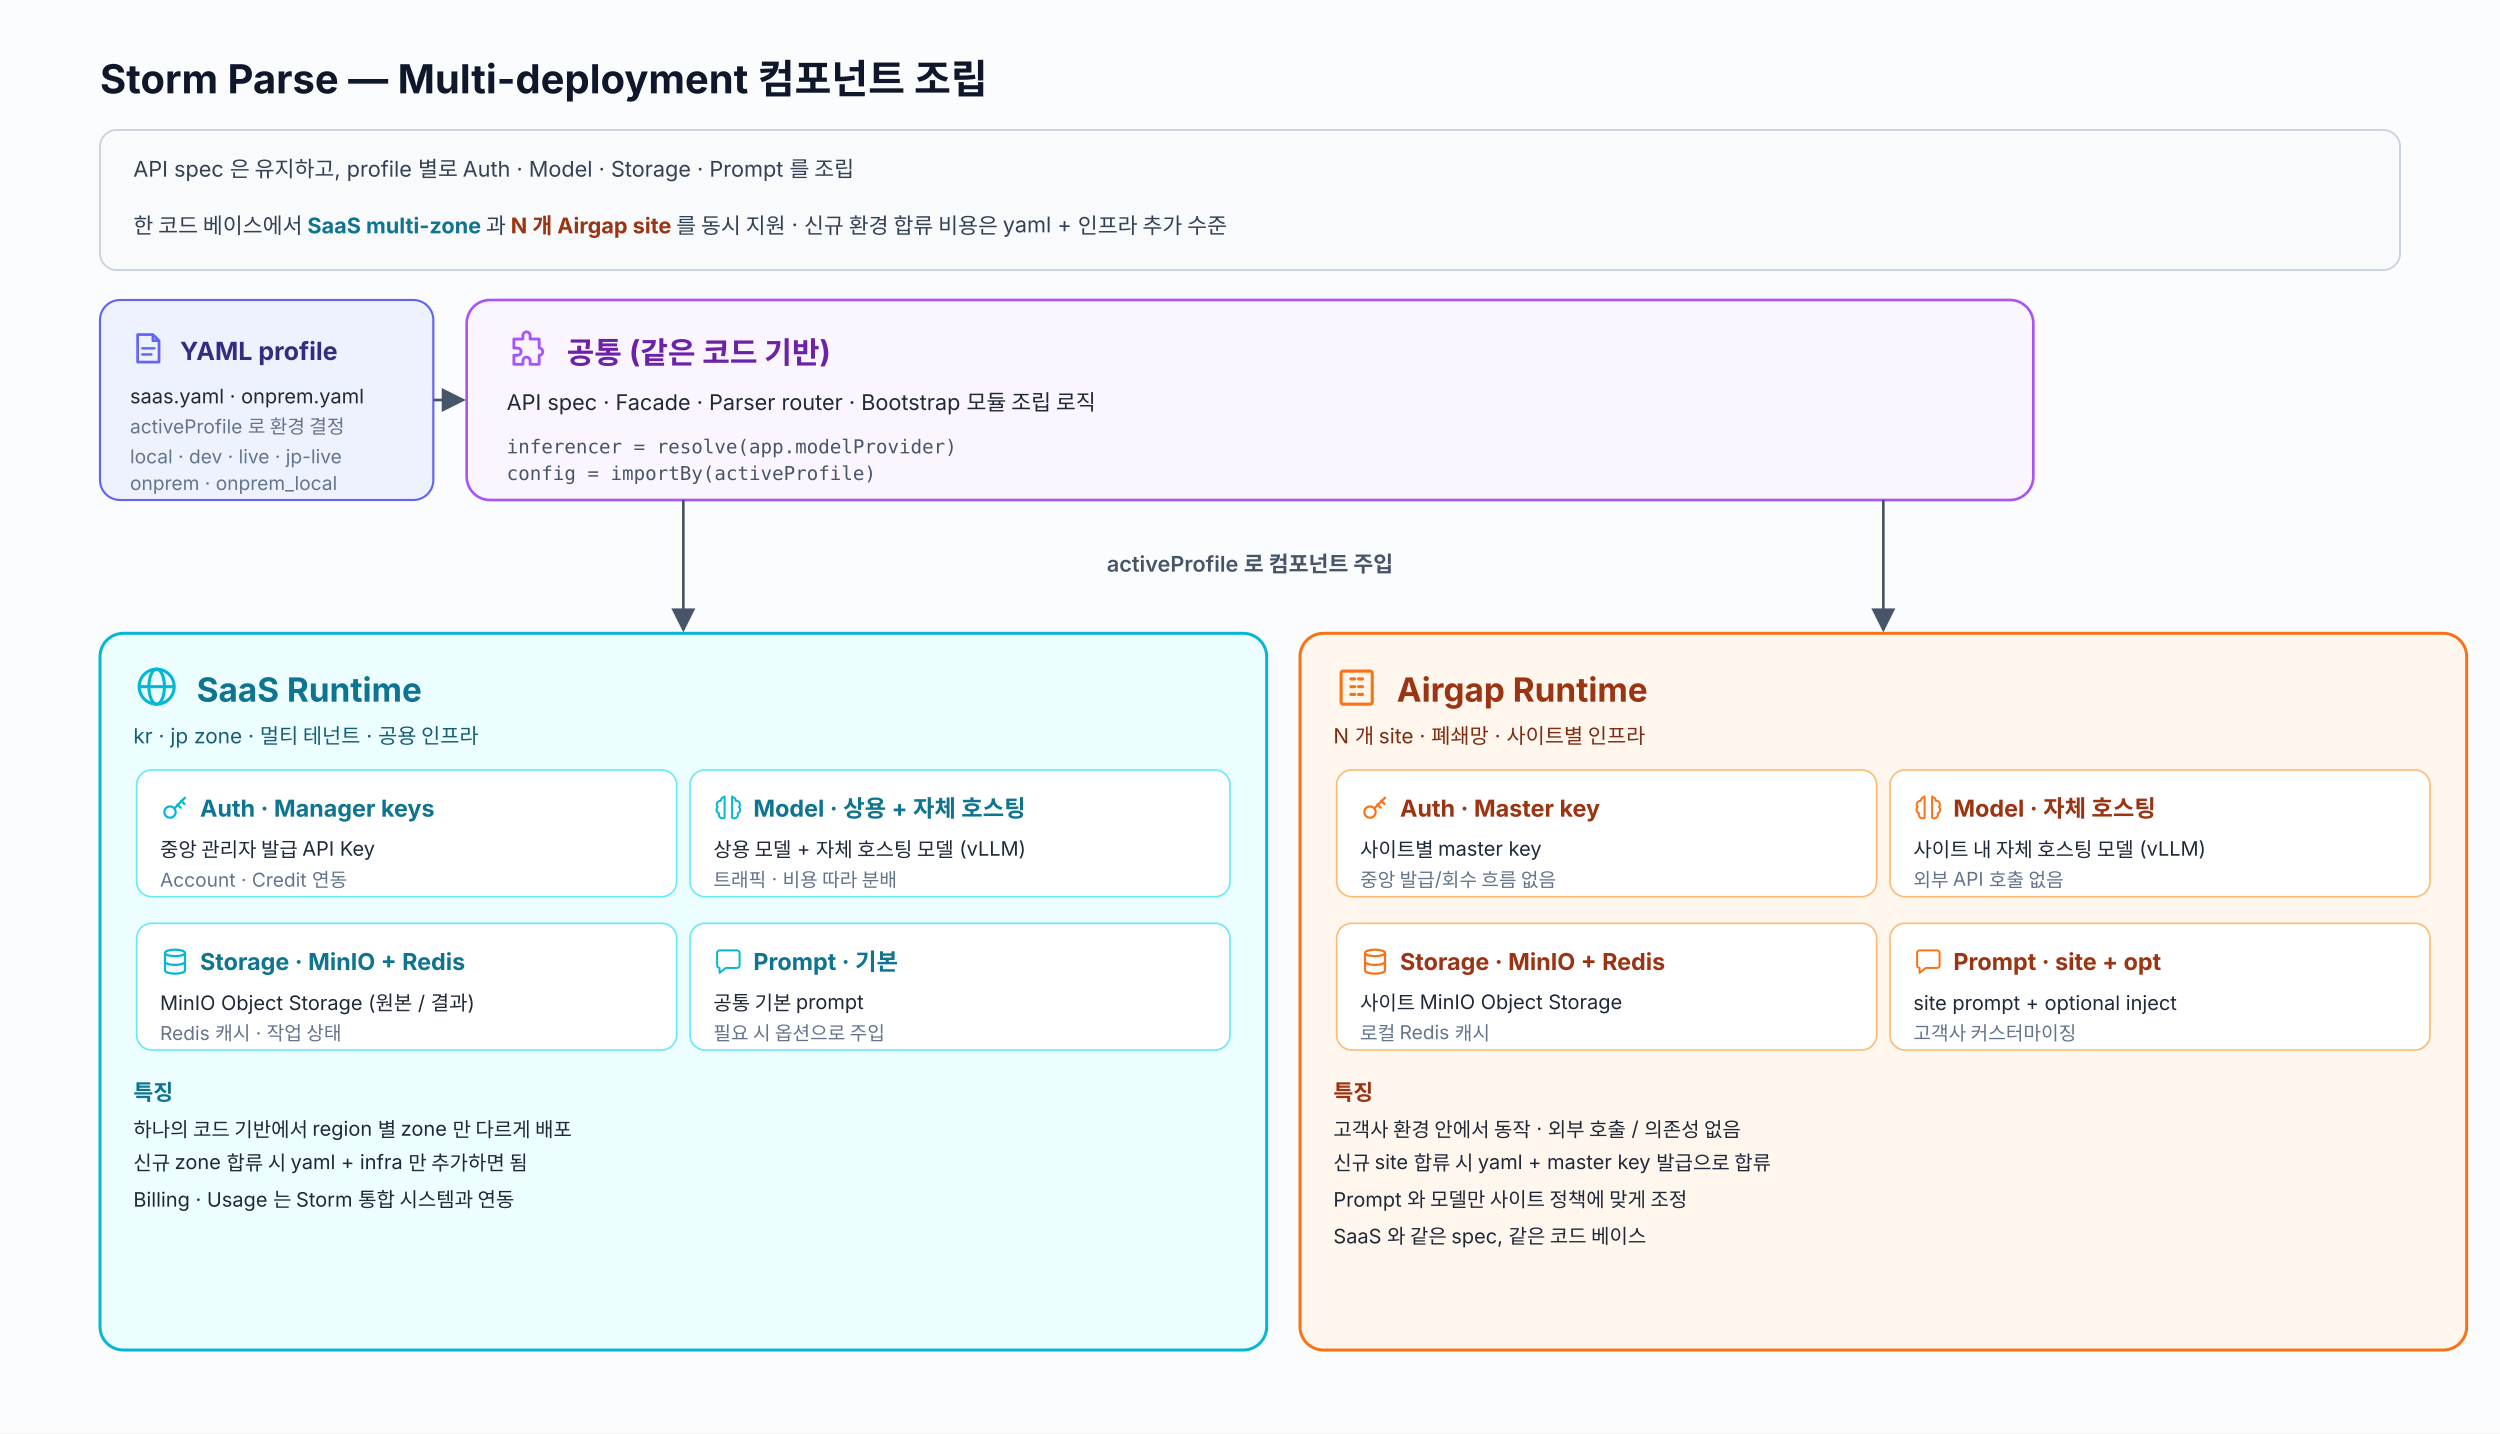
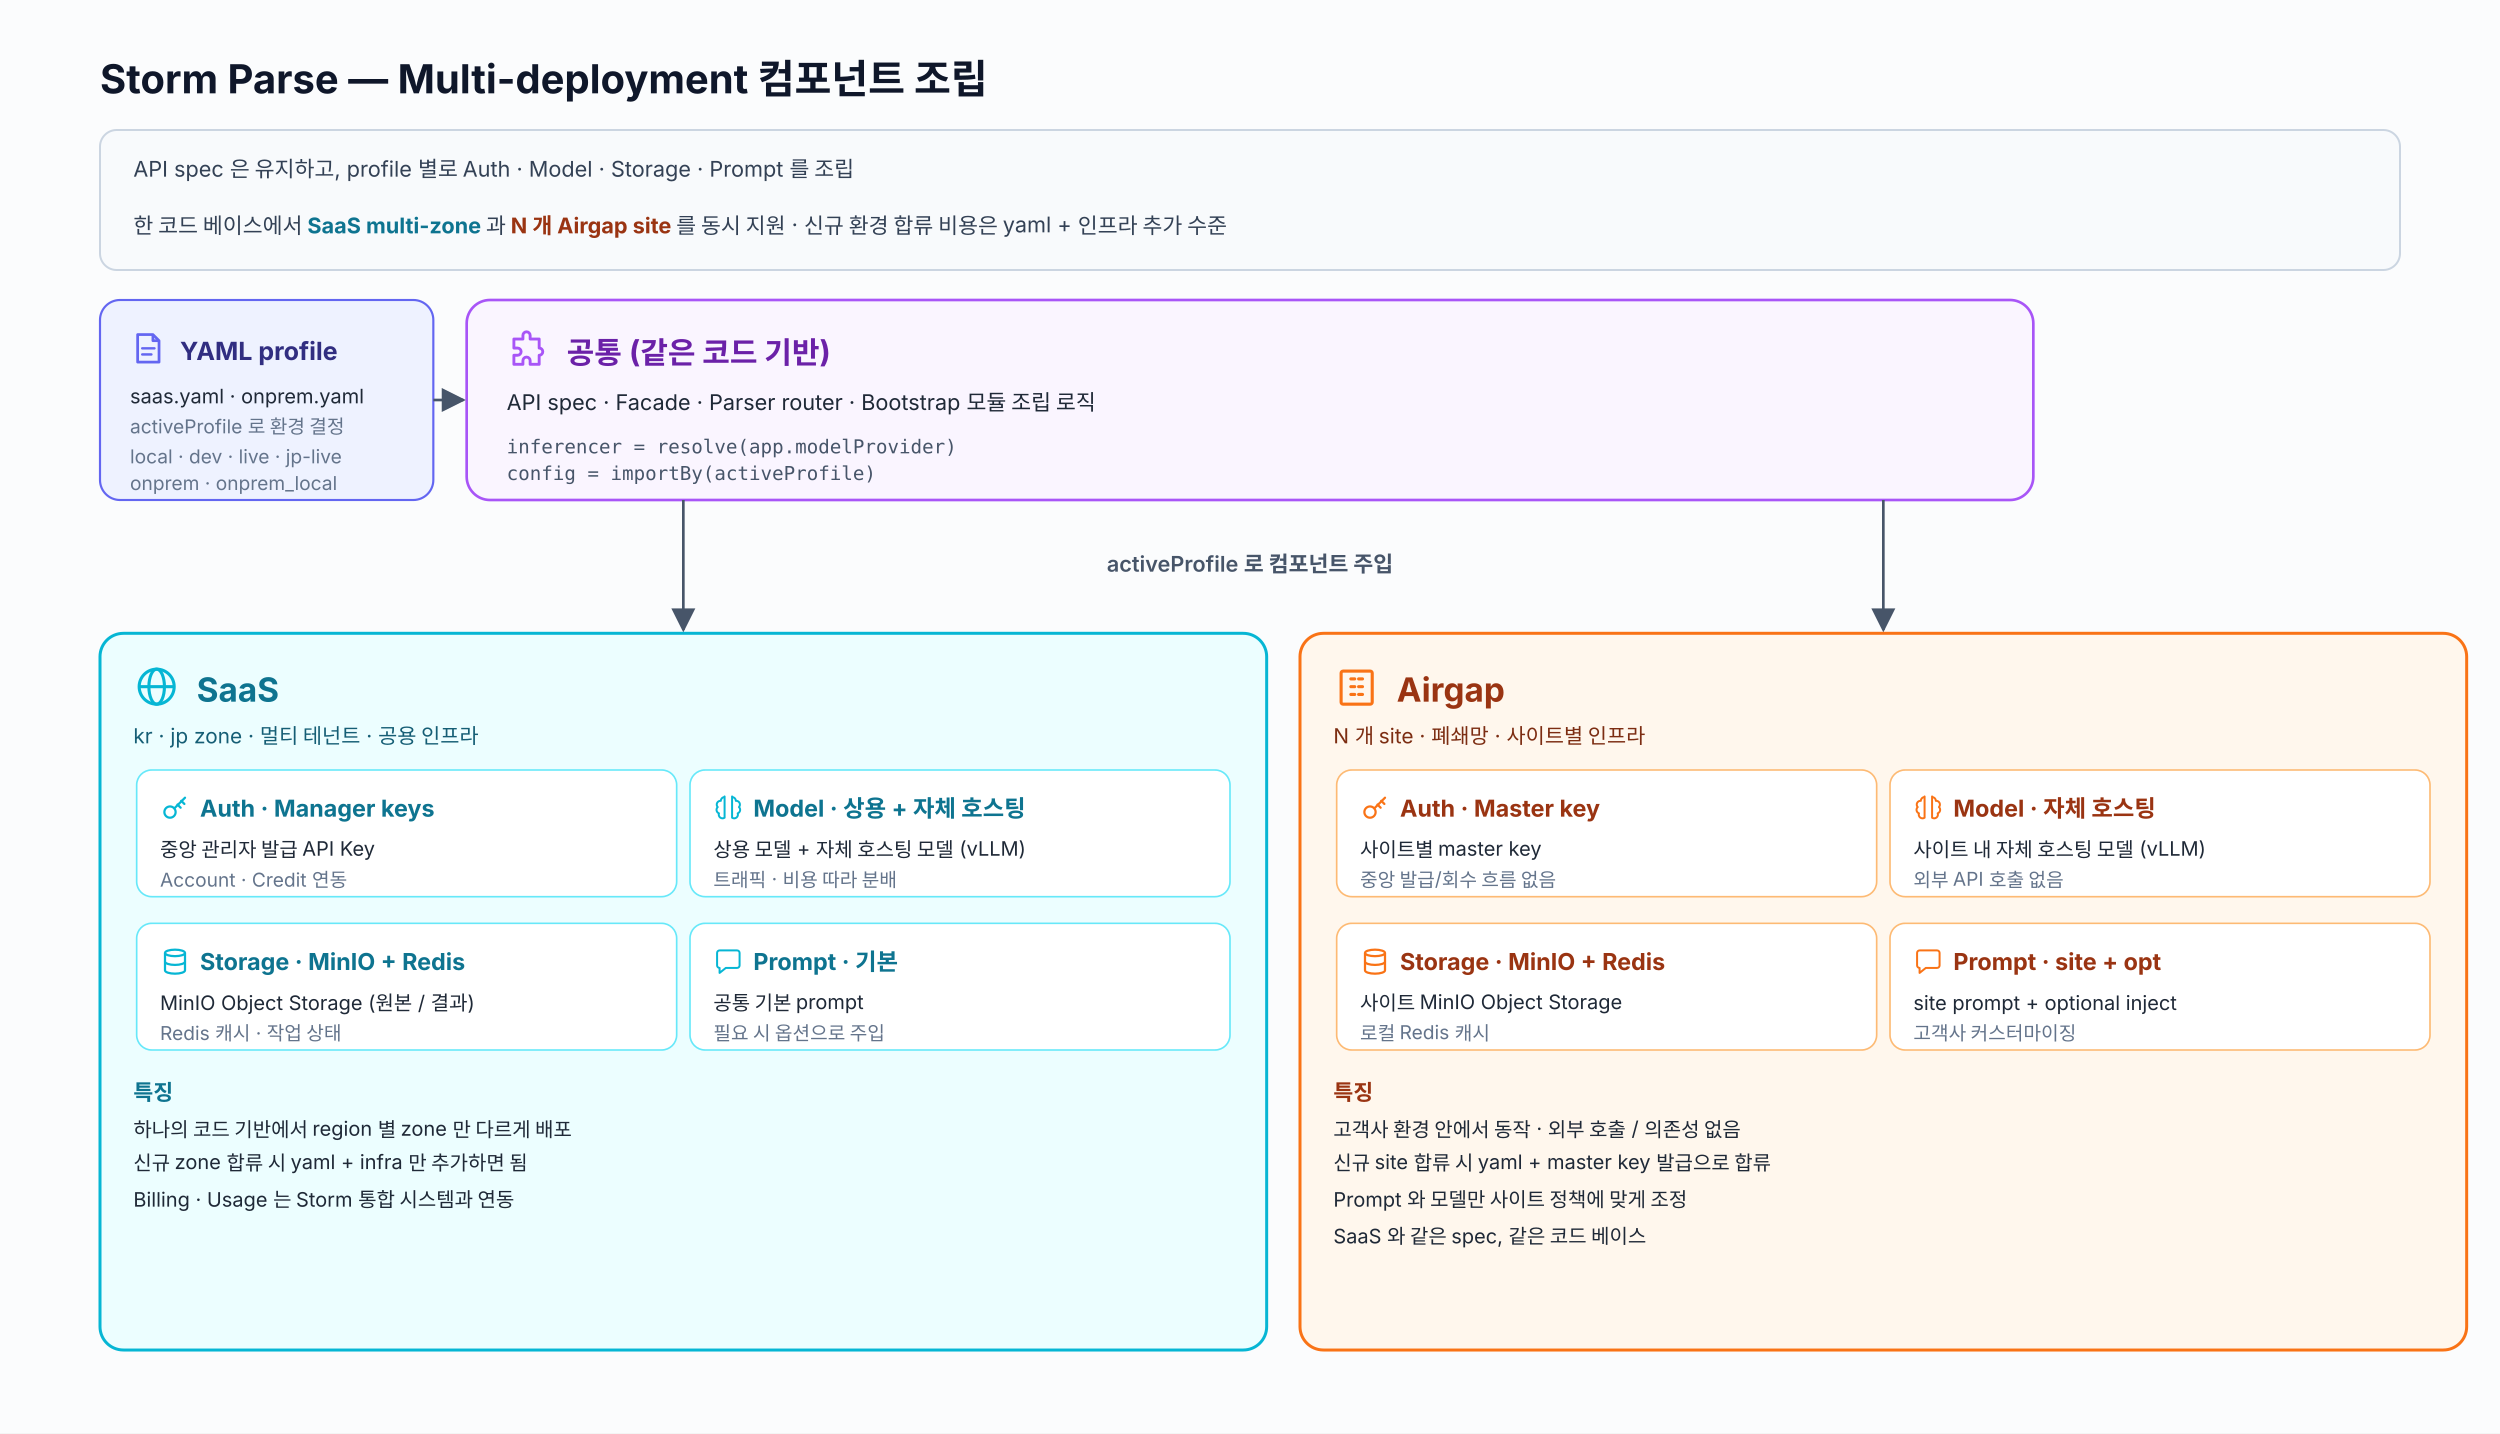
<svg xmlns="http://www.w3.org/2000/svg" viewBox="0 0 1500 860" font-family="system-ui, -apple-system, 'Apple SD Gothic Neo', 'Pretendard', sans-serif">
  <defs>
    <marker id="s-ar" viewBox="0 0 10 10" refX="9" refY="5" markerWidth="9" markerHeight="9" orient="auto-start-reverse">
      <path d="M0,0 L10,5 L0,10 z" fill="#475569" />
    </marker>
    <symbol id="ico-yaml" viewBox="0 0 24 24">
      <path d="M5 3 h10 l4 4 v14 h-14 z" fill="none" stroke="currentColor" stroke-width="1.8" stroke-linejoin="round" />
      <path d="M15 3 v4 h4" fill="none" stroke="currentColor" stroke-width="1.8" stroke-linejoin="round" />
      <line x1="8" y1="12" x2="16" y2="12" stroke="currentColor" stroke-width="1.6" stroke-linecap="round" />
      <line x1="8" y1="16" x2="14" y2="16" stroke="currentColor" stroke-width="1.6" stroke-linecap="round" />
    </symbol>
    <symbol id="ico-puzzle" viewBox="0 0 24 24">
      <path d="M9 3 a2 2 0 0 1 4 0 v2 h5 v5 a2 2 0 0 1 0 4 v5 h-5 v-2 a2 2 0 0 0 -4 0 v2 h-5 v-5 h2 a2 2 0 0 0 0 -4 h-2 v-5 h5 z" fill="none" stroke="currentColor" stroke-width="1.6" stroke-linejoin="round" />
    </symbol>
    <symbol id="ico-key" viewBox="0 0 24 24">
      <circle cx="8" cy="15" r="4.5" fill="none" stroke="currentColor" stroke-width="1.8" />
      <line x1="11.5" y1="12" x2="20" y2="3.5" stroke="currentColor" stroke-width="1.8" stroke-linecap="round" />
      <line x1="17" y1="6" x2="19.5" y2="8.5" stroke="currentColor" stroke-width="1.8" stroke-linecap="round" />
      <line x1="14" y1="9" x2="16.5" y2="11.5" stroke="currentColor" stroke-width="1.8" stroke-linecap="round" />
    </symbol>
    <symbol id="ico-brain" viewBox="0 0 24 24">
      <path d="M9 3 a3 3 0 0 0 -3 3 a3 3 0 0 0 -2.5 5 a3 3 0 0 0 1 5 a3 3 0 0 0 4.5 3.5 v-17 z" fill="none" stroke="currentColor" stroke-width="1.6" stroke-linejoin="round" />
      <path d="M15 3 a3 3 0 0 1 3 3 a3 3 0 0 1 2.5 5 a3 3 0 0 1 -1 5 a3 3 0 0 1 -4.5 3.5 v-17 z" fill="none" stroke="currentColor" stroke-width="1.6" stroke-linejoin="round" />
    </symbol>
    <symbol id="ico-db" viewBox="0 0 24 24">
      <ellipse cx="12" cy="5" rx="8" ry="2.6" fill="none" stroke="currentColor" stroke-width="1.8" />
      <path d="M4 5 v14 c0 1.4 3.6 2.6 8 2.6 s8 -1.2 8 -2.6 v-14" fill="none" stroke="currentColor" stroke-width="1.8" />
      <path d="M4 12 c0 1.4 3.6 2.6 8 2.6 s8 -1.2 8 -2.6" fill="none" stroke="currentColor" stroke-width="1.8" />
    </symbol>
    <symbol id="ico-chat" viewBox="0 0 24 24">
      <path d="M3 5 a2 2 0 0 1 2 -2 h14 a2 2 0 0 1 2 2 v10 a2 2 0 0 1 -2 2 h-9 l-5 4 v-4 h-0 a2 2 0 0 1 -2 -2 z" fill="none" stroke="currentColor" stroke-width="1.6" stroke-linejoin="round" />
    </symbol>
    <symbol id="ico-globe" viewBox="0 0 24 24">
      <circle cx="12" cy="12" r="9" fill="none" stroke="currentColor" stroke-width="1.6" />
      <ellipse cx="12" cy="12" rx="4" ry="9" fill="none" stroke="currentColor" stroke-width="1.6" />
      <line x1="3" y1="12" x2="21" y2="12" stroke="currentColor" stroke-width="1.6" />
    </symbol>
    <symbol id="ico-building" viewBox="0 0 24 24">
      <rect x="4" y="4" width="16" height="17" rx="1" fill="none" stroke="currentColor" stroke-width="1.6" />
      <line x1="9" y1="8" x2="11" y2="8" stroke="currentColor" stroke-width="1.6" stroke-linecap="round" />
      <line x1="13" y1="8" x2="15" y2="8" stroke="currentColor" stroke-width="1.6" stroke-linecap="round" />
      <line x1="9" y1="12" x2="11" y2="12" stroke="currentColor" stroke-width="1.6" stroke-linecap="round" />
      <line x1="13" y1="12" x2="15" y2="12" stroke="currentColor" stroke-width="1.6" stroke-linecap="round" />
      <line x1="9" y1="16" x2="11" y2="16" stroke="currentColor" stroke-width="1.6" stroke-linecap="round" />
      <line x1="13" y1="16" x2="15" y2="16" stroke="currentColor" stroke-width="1.6" stroke-linecap="round" />
    </symbol>
  </defs>
  <rect width="1500" height="860" fill="#fbfcfd" />
  <text x="60" y="56" font-size="24" font-weight="700" fill="#0f172a">Storm Parse — Multi-deployment 컴포넌트 조립</text>
  <g>
    <rect x="60" y="78" width="1380" height="84" rx="10" fill="#f8fafc" stroke="#cbd5e1" stroke-width="1.2" />
    <text x="80" y="106" font-size="13" fill="#334155">API spec 은 유지하고, profile 별로 Auth · Model · Storage · Prompt 를 조립</text>
    <text x="80" y="140" font-size="13" fill="#334155">한 코드 베이스에서 <tspan font-weight="700" fill="#0e7490">SaaS multi-zone</tspan> 과 <tspan font-weight="700" fill="#9a3412">N 개 Airgap site</tspan> 를 동시 지원 · 신규 환경 합류 비용은 yaml + 인프라 추가 수준</text>
  </g>
  <g>
    <rect x="280" y="180" width="940" height="120" rx="14" fill="#faf5ff" stroke="#a855f7" stroke-width="1.6" />
    <g color="#a855f7">
      <use href="#ico-puzzle" x="304" y="198" width="26" height="26" />
    </g>
    <text x="340" y="218" font-size="18" font-weight="700" fill="#6b21a8">공통 (같은 코드 기반)</text>
    <text x="304" y="246" font-size="13" fill="#1f2937">API spec · Facade · Parser router · Bootstrap 모듈 조립 로직</text>
    <g font-family="ui-monospace, SFMono-Regular, Menlo, monospace" font-size="11.5" fill="#475569">
      <text x="304" y="272">inferencer = resolve(app.modelProvider)</text>
      <text x="304" y="288">config       = importBy(activeProfile)</text>
    </g>
  </g>
  <g>
    <rect x="60" y="180" width="200" height="120" rx="12" fill="#eef2ff" stroke="#6366f1" stroke-width="1.3" />
    <g color="#6366f1">
      <use href="#ico-yaml" x="78" y="198" width="22" height="22" />
    </g>
    <text x="108" y="216" font-size="15" font-weight="700" fill="#312e81">YAML profile</text>
    <text x="78" y="242" font-size="12" fill="#1f2937">saas.yaml · onprem.yaml</text>
    <text x="78" y="260" font-size="11.5" fill="#64748b">activeProfile 로 환경 결정</text>
    <text x="78" y="278" font-size="11.5" fill="#64748b">local · dev · live · jp-live</text>
    <text x="78" y="294" font-size="11.5" fill="#64748b">onprem · onprem_local</text>
  </g>
  <line x1="260" y1="240" x2="278" y2="240" stroke="#475569" stroke-width="1.6" marker-end="url(#s-ar)" />
  <line x1="410" y1="300" x2="410" y2="378" stroke="#475569" stroke-width="1.6" marker-end="url(#s-ar)" />
  <line x1="1130" y1="300" x2="1130" y2="378" stroke="#475569" stroke-width="1.6" marker-end="url(#s-ar)" />
  <text x="750" y="343" text-anchor="middle" font-size="13" fill="#475569" font-weight="600">activeProfile 로 컴포넌트 주입</text>
  <g>
    <rect x="60" y="380" width="700" height="430" rx="14" fill="#ecfeff" stroke="#06b6d4" stroke-width="1.8" />
    <g color="#06b6d4">
      <use href="#ico-globe" x="80" y="398" width="28" height="28" />
    </g>
-     <text x="118" y="421" font-size="20" font-weight="700" fill="#0e7490">SaaS Runtime</text>
+     <text x="118" y="421" font-size="20" font-weight="700" fill="#0e7490">SaaS</text>
    <text x="80" y="446" font-size="12.5" fill="#155e75">kr · jp zone · 멀티 테넌트 · 공용 인프라</text>
    <g>
      <rect x="82" y="462" width="324" height="76" rx="9" fill="#ffffff" stroke="#67e8f9" />
      <g color="#06b6d4">
        <use href="#ico-key" x="96" y="476" width="18" height="18" />
      </g>
      <text x="120" y="490" font-size="14" font-weight="700" fill="#0e7490">Auth · Manager keys</text>
      <text x="96" y="514" font-size="12" fill="#1f2937">중앙 관리자 발급 API Key</text>
      <text x="96" y="532" font-size="11.5" fill="#64748b">Account · Credit 연동</text>
    </g>
    <g>
      <rect x="414" y="462" width="324" height="76" rx="9" fill="#ffffff" stroke="#67e8f9" />
      <g color="#06b6d4">
        <use href="#ico-brain" x="428" y="476" width="18" height="18" />
      </g>
      <text x="452" y="490" font-size="14" font-weight="700" fill="#0e7490">Model · 상용 + 자체 호스팅</text>
      <text x="428" y="514" font-size="12" fill="#1f2937">상용 모델 + 자체 호스팅 모델 (vLLM)</text>
      <text x="428" y="532" font-size="11.5" fill="#64748b">트래픽 · 비용 따라 분배</text>
    </g>
    <g>
      <rect x="82" y="554" width="324" height="76" rx="9" fill="#ffffff" stroke="#67e8f9" />
      <g color="#06b6d4">
        <use href="#ico-db" x="96" y="568" width="18" height="18" />
      </g>
      <text x="120" y="582" font-size="14" font-weight="700" fill="#0e7490">Storage · MinIO + Redis</text>
      <text x="96" y="606" font-size="12" fill="#1f2937">MinIO Object Storage (원본 / 결과)</text>
      <text x="96" y="624" font-size="11.5" fill="#64748b">Redis 캐시 · 작업 상태</text>
    </g>
    <g>
      <rect x="414" y="554" width="324" height="76" rx="9" fill="#ffffff" stroke="#67e8f9" />
      <g color="#06b6d4">
        <use href="#ico-chat" x="428" y="568" width="18" height="18" />
      </g>
      <text x="452" y="582" font-size="14" font-weight="700" fill="#0e7490">Prompt · 기본</text>
      <text x="428" y="606" font-size="12" fill="#1f2937">공통 기본 prompt</text>
      <text x="428" y="624" font-size="11.5" fill="#64748b">필요 시 옵션으로 주입</text>
    </g>
    <text x="80" y="660" font-size="13" font-weight="700" fill="#0e7490">특징</text>
    <text x="80" y="682" font-size="12" fill="#1f2937">하나의 코드 기반에서 region 별 zone 만 다르게 배포</text>
    <text x="80" y="702" font-size="12" fill="#1f2937">신규 zone 합류 시 yaml + infra 만 추가하면 됨</text>
    <text x="80" y="724" font-size="12" fill="#1f2937">Billing · Usage 는 Storm 통합 시스템과 연동</text>
  </g>
  <g>
    <rect x="780" y="380" width="700" height="430" rx="14" fill="#fff7ed" stroke="#f97316" stroke-width="1.8" />
    <g color="#f97316">
      <use href="#ico-building" x="800" y="398" width="28" height="28" />
    </g>
-     <text x="838" y="421" font-size="20" font-weight="700" fill="#9a3412">Airgap Runtime</text>
+     <text x="838" y="421" font-size="20" font-weight="700" fill="#9a3412">Airgap</text>
    <text x="800" y="446" font-size="12.5" fill="#7c2d12">N 개 site · 폐쇄망 · 사이트별 인프라</text>
    <g>
      <rect x="802" y="462" width="324" height="76" rx="9" fill="#ffffff" stroke="#fdba74" />
      <g color="#f97316">
        <use href="#ico-key" x="816" y="476" width="18" height="18" />
      </g>
      <text x="840" y="490" font-size="14" font-weight="700" fill="#9a3412">Auth · Master key</text>
      <text x="816" y="514" font-size="12" fill="#1f2937">사이트별 master key</text>
      <text x="816" y="532" font-size="11.5" fill="#64748b">중앙 발급/회수 흐름 없음</text>
    </g>
    <g>
      <rect x="1134" y="462" width="324" height="76" rx="9" fill="#ffffff" stroke="#fdba74" />
      <g color="#f97316">
        <use href="#ico-brain" x="1148" y="476" width="18" height="18" />
      </g>
      <text x="1172" y="490" font-size="14" font-weight="700" fill="#9a3412">Model · 자체 호스팅</text>
      <text x="1148" y="514" font-size="12" fill="#1f2937">사이트 내 자체 호스팅 모델 (vLLM)</text>
      <text x="1148" y="532" font-size="11.5" fill="#64748b">외부 API 호출 없음</text>
    </g>
    <g>
      <rect x="802" y="554" width="324" height="76" rx="9" fill="#ffffff" stroke="#fdba74" />
      <g color="#f97316">
        <use href="#ico-db" x="816" y="568" width="18" height="18" />
      </g>
      <text x="840" y="582" font-size="14" font-weight="700" fill="#9a3412">Storage · MinIO + Redis</text>
      <text x="816" y="606" font-size="12" fill="#1f2937">사이트 MinIO Object Storage</text>
      <text x="816" y="624" font-size="11.5" fill="#64748b">로컬 Redis 캐시</text>
    </g>
    <g>
      <rect x="1134" y="554" width="324" height="76" rx="9" fill="#ffffff" stroke="#fdba74" />
      <g color="#f97316">
        <use href="#ico-chat" x="1148" y="568" width="18" height="18" />
      </g>
      <text x="1172" y="582" font-size="14" font-weight="700" fill="#9a3412">Prompt · site + opt</text>
      <text x="1148" y="606" font-size="12" fill="#1f2937">site prompt + optional inject</text>
      <text x="1148" y="624" font-size="11.5" fill="#64748b">고객사 커스터마이징</text>
    </g>
    <text x="800" y="660" font-size="13" font-weight="700" fill="#9a3412">특징</text>
    <text x="800" y="682" font-size="12" fill="#1f2937">고객사 환경 안에서 동작 · 외부 호출 / 의존성 없음</text>
    <text x="800" y="702" font-size="12" fill="#1f2937">신규 site 합류 시 yaml + master key 발급으로 합류</text>
    <text x="800" y="724" font-size="12" fill="#1f2937">Prompt 와 모델만 사이트 정책에 맞게 조정</text>
    <text x="800" y="746" font-size="12" fill="#1f2937">SaaS 와 같은 spec, 같은 코드 베이스</text>
  </g>
</svg>
